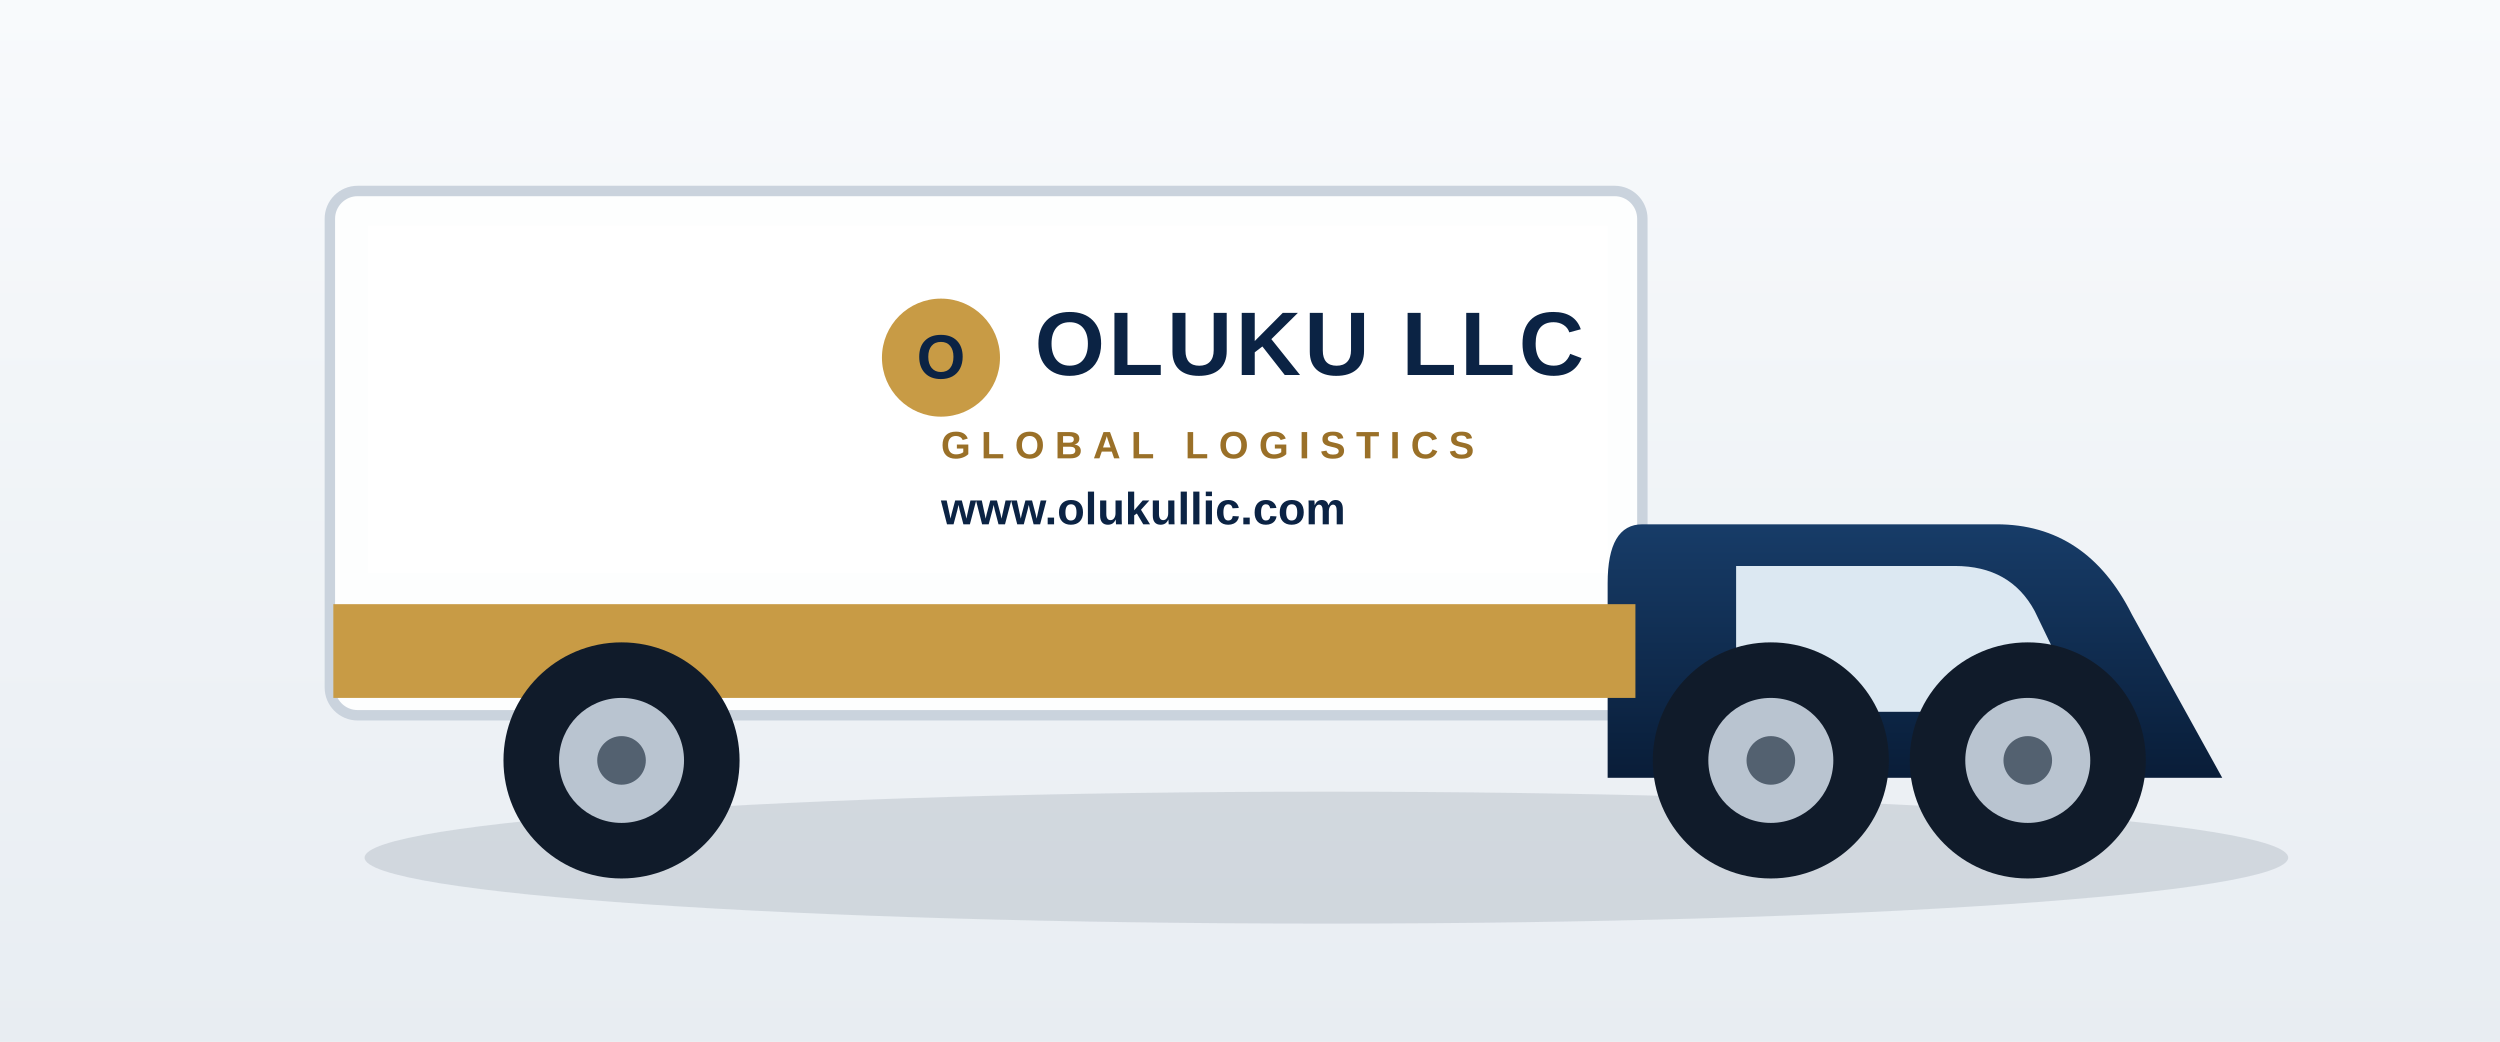
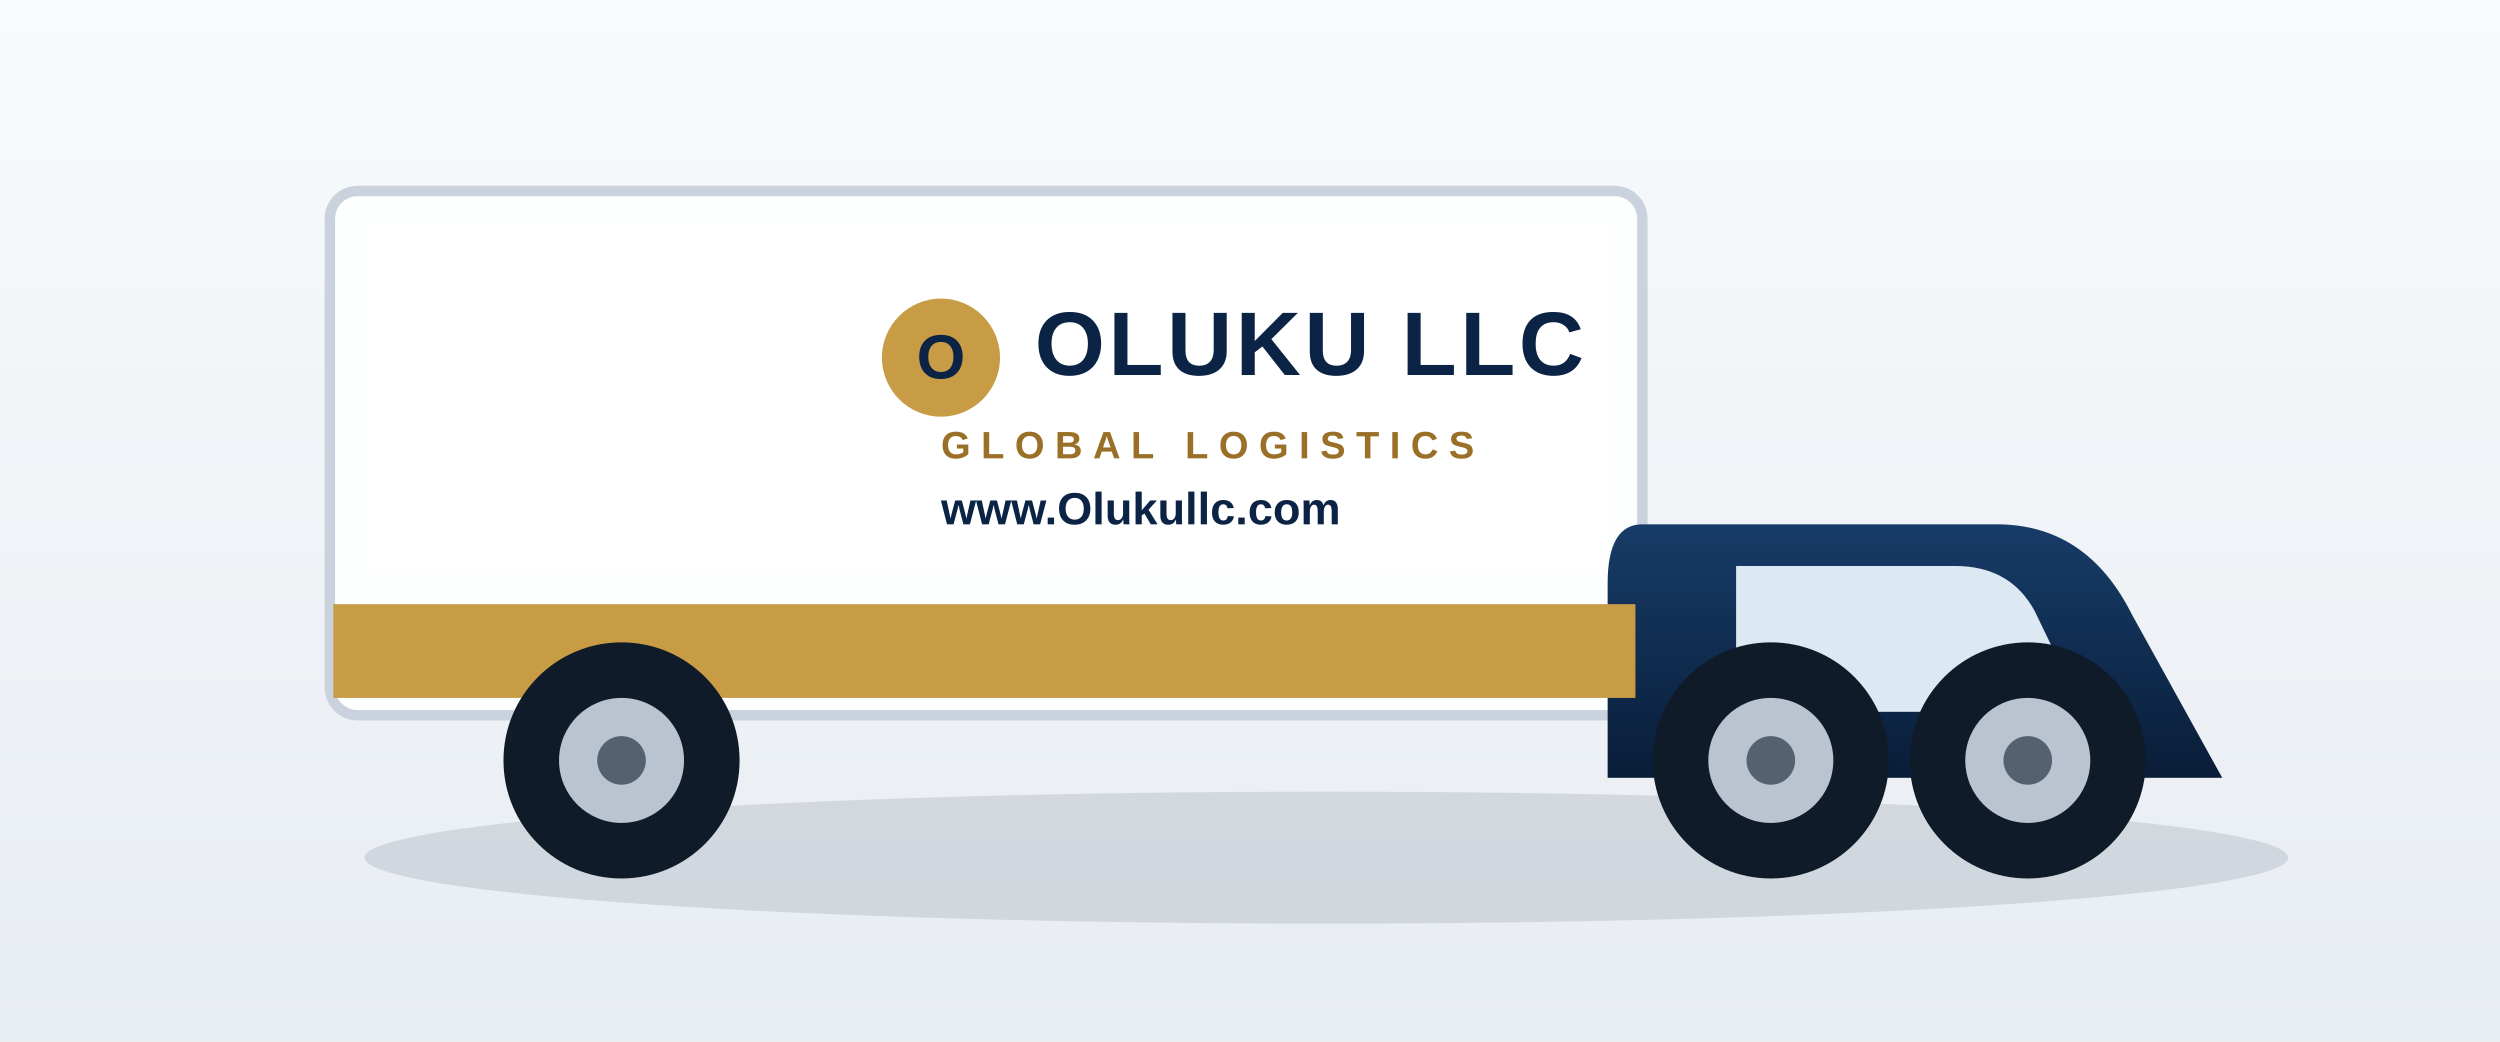
<svg xmlns="http://www.w3.org/2000/svg" viewBox="0 0 720 300" role="img" aria-labelledby="title desc">
  <defs>
    <linearGradient id="road" x2="0" y2="1">
      <stop stop-color="#f8fafc" />
      <stop offset="1" stop-color="#e8edf2" />
    </linearGradient>
    <linearGradient id="cab" x2="0" y2="1">
      <stop stop-color="#173c68" />
      <stop offset="1" stop-color="#091d38" />
    </linearGradient>
  </defs>
  <rect width="720" height="300" fill="url(#road)" />
  <ellipse cx="382" cy="247" rx="277" ry="19" fill="#10233d" opacity=".12" />
  <rect x="95" y="55" width="378" height="151" rx="8" fill="#fdfefe" stroke="#cad3dd" stroke-width="3" />
  <path d="M473 151h102q26 0 39 26l26 47H463v-56q0-17 10-17Z" fill="url(#cab)" />
  <path d="M500 163h63q16 0 23 13l14 29h-100Z" fill="#dce8f2" />
  <path d="M96 174h375v27H96Z" fill="#c89b45" />
  <path d="M106 65h357v100H106Z" fill="#fff" />
  <circle cx="271" cy="103" r="17" fill="#c89b45" />
  <text x="271" y="109" fill="#0b2344" font-family="Arial,sans-serif" font-size="18" font-weight="700" text-anchor="middle">O</text>
  <text x="298" y="108" fill="#0b2344" font-family="Arial,sans-serif" font-size="26" font-weight="800" letter-spacing="1">OLUKU LLC</text>
  <text x="271" y="132" fill="#9a7028" font-family="Arial,sans-serif" font-size="11" font-weight="700" letter-spacing="3">GLOBAL LOGISTICS</text>
-   <text x="271" y="151" fill="#0b2344" font-family="Arial,sans-serif" font-size="13" font-weight="700">www.olukullic.com</text>
+   <text x="271" y="151" fill="#0b2344" font-family="Arial,sans-serif" font-size="13" font-weight="700">www.Olukullc.com</text>
  <circle cx="179" cy="219" r="34" fill="#101b2a" />
  <circle cx="179" cy="219" r="18" fill="#b9c4d0" />
  <circle cx="179" cy="219" r="7" fill="#536170" />
  <circle cx="510" cy="219" r="34" fill="#101b2a" />
  <circle cx="510" cy="219" r="18" fill="#b9c4d0" />
  <circle cx="510" cy="219" r="7" fill="#536170" />
  <circle cx="584" cy="219" r="34" fill="#101b2a" />
  <circle cx="584" cy="219" r="18" fill="#b9c4d0" />
  <circle cx="584" cy="219" r="7" fill="#536170" />
</svg>
